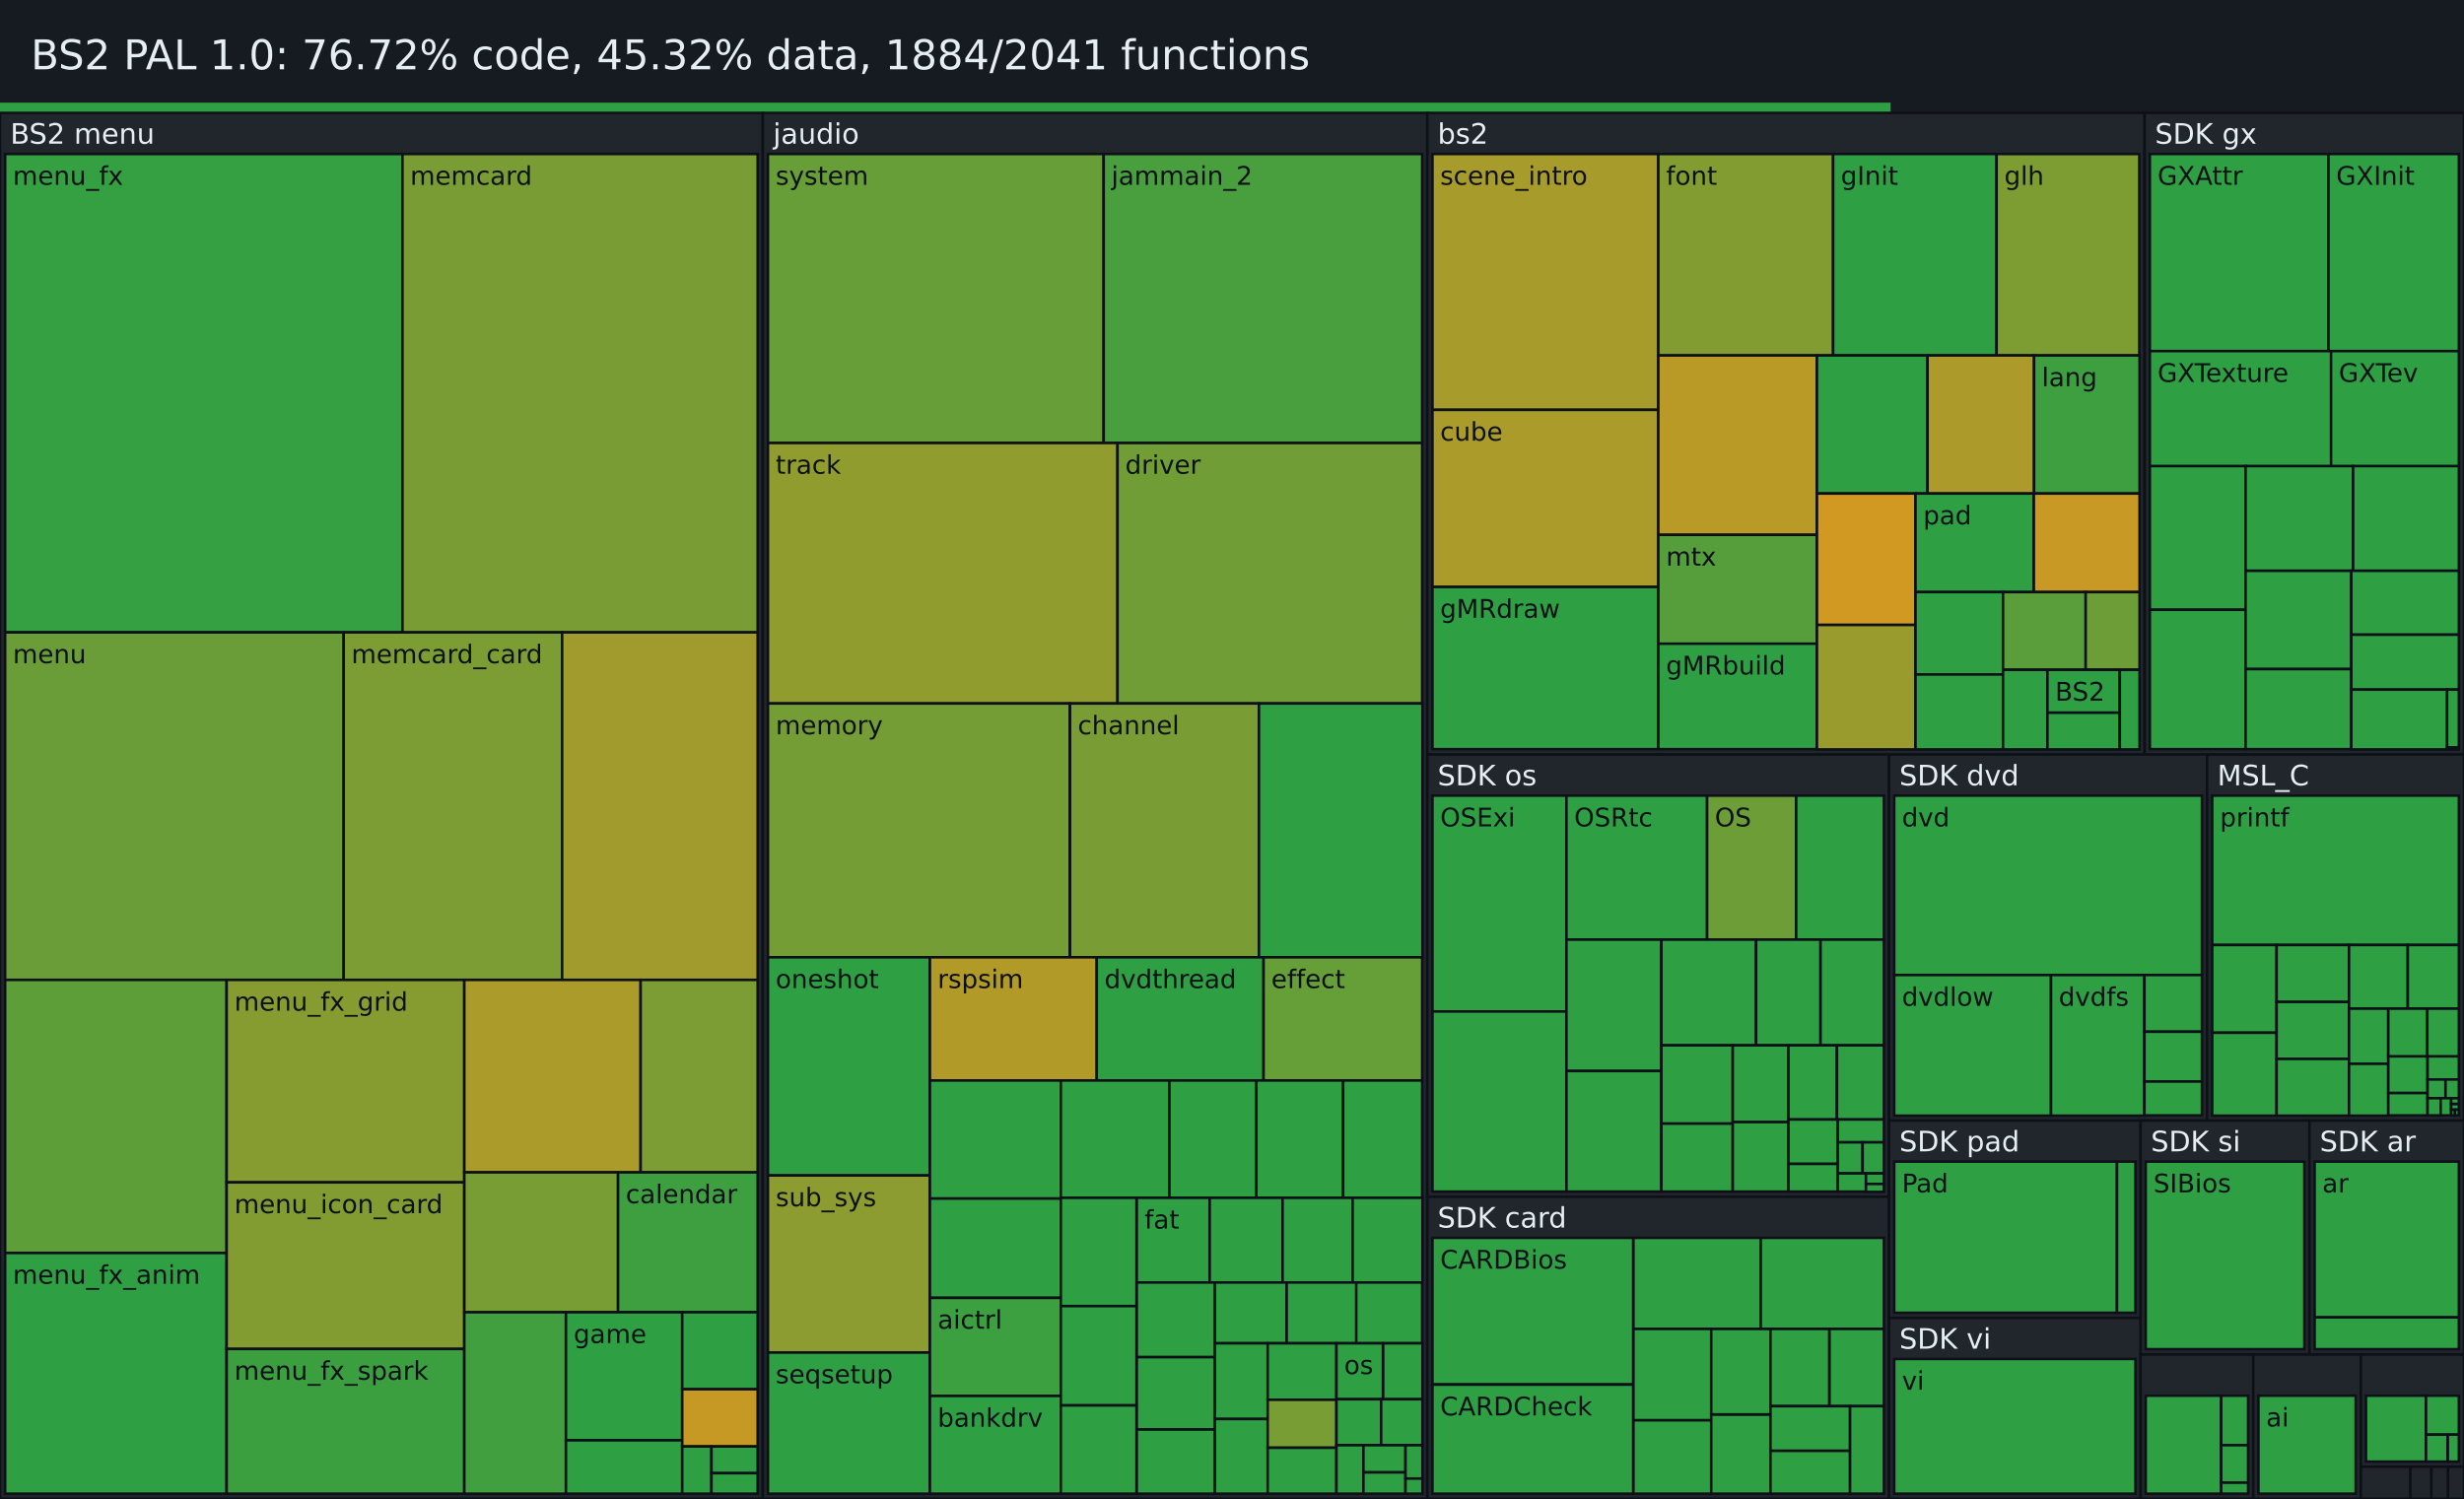
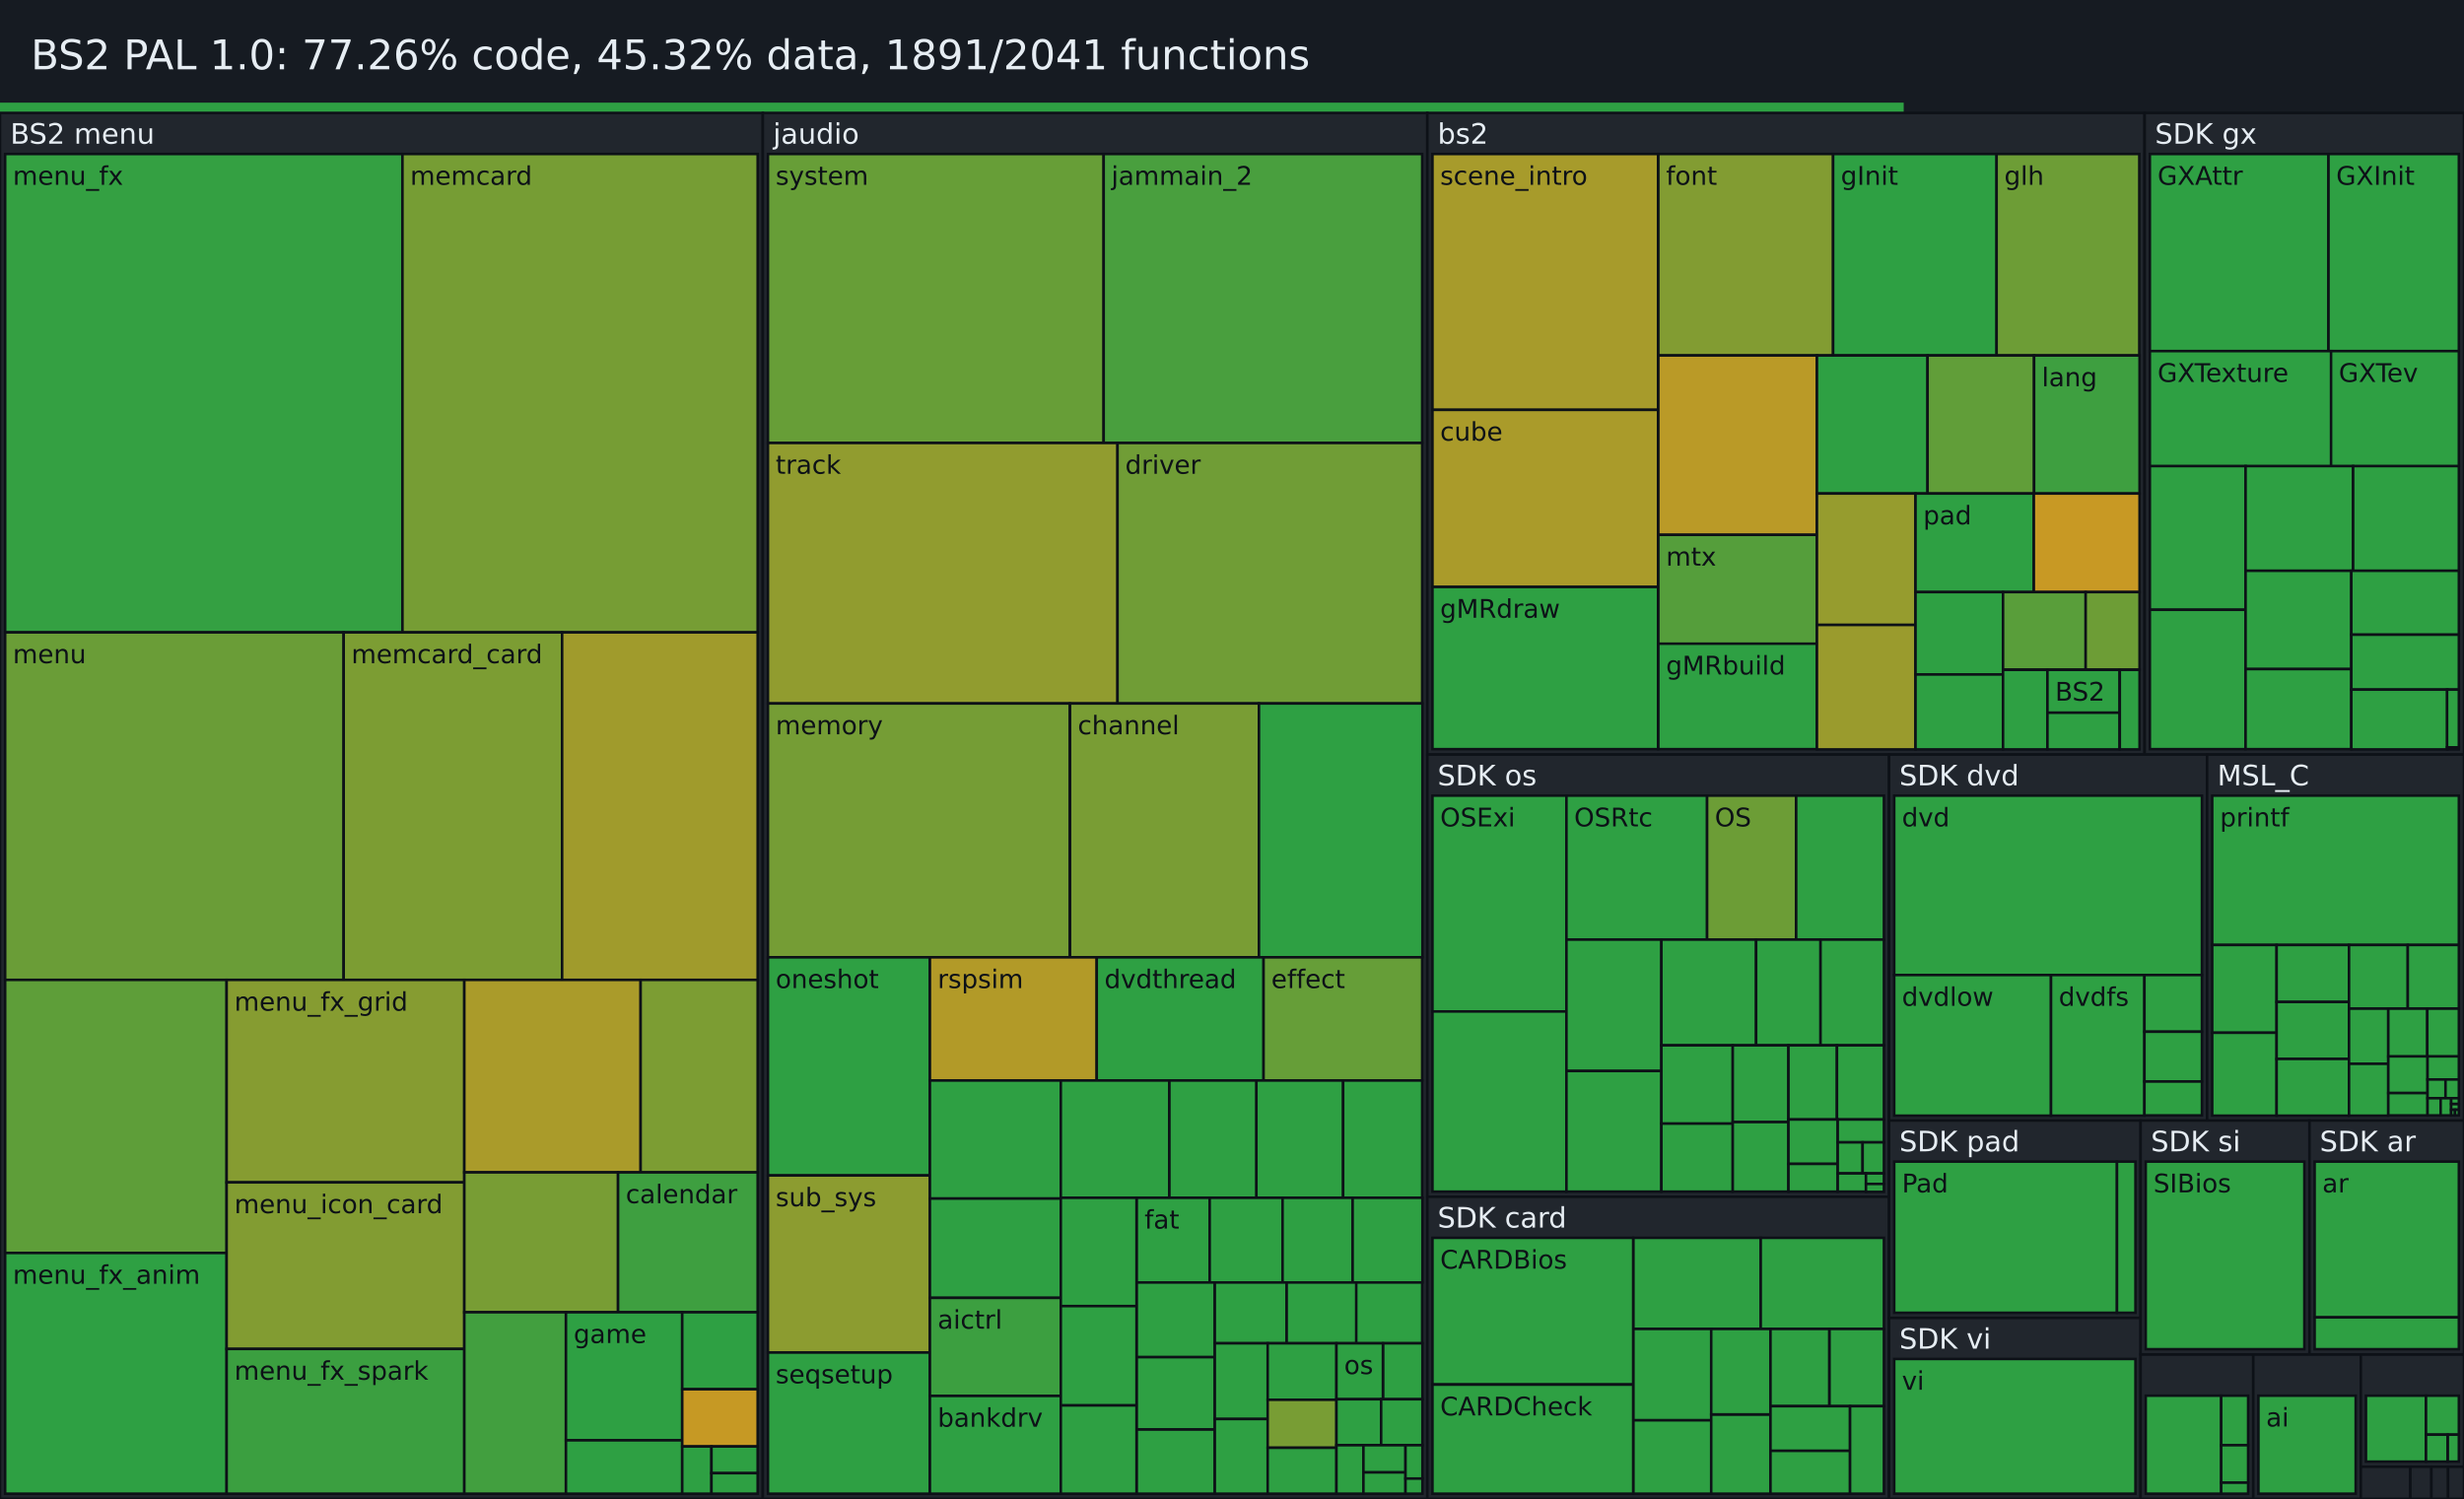
<svg xmlns="http://www.w3.org/2000/svg" width="960" height="584" font-family="Verdana,DejaVu Sans,sans-serif">
  <rect width="100%" height="100%" fill="#0d1117" />
  <rect x="0" y="0" width="960" height="44" fill="#161b22" />
-   <rect x="0" y="40" width="736.6" height="4" fill="#2ea043" />
-   <text x="12" y="27" font-size="16" fill="#e6edf3">BS2 PAL 1.0: 76.72% code, 45.32% data, 1884/2041 functions</text>
+   <rect x="0" y="40" width="741.7" height="4" fill="#2ea043" />
+   <text x="12" y="27" font-size="16" fill="#e6edf3">BS2 PAL 1.0: 77.26% code, 45.32% data, 1891/2041 functions</text>
  <g>
    <rect x="0.0" y="44.0" width="297.2" height="540.0" fill="#21262d" stroke="#0d1117" />
    <text x="4.0" y="56.0" font-size="11" fill="#e6edf3">BS2 menu</text>
  </g>
  <g>
    <rect x="2.0" y="60.0" width="154.8" height="186.4" fill="#34a042" stroke="#0d1117" stroke-width="1" />
    <text x="5.0" y="72.0" font-size="10" fill="#0d1117">menu_fx</text>
  </g>
  <g>
-     <rect x="156.8" y="60.0" width="138.4" height="186.4" fill="#799d34" stroke="#0d1117" stroke-width="1" />
+     <rect x="156.8" y="60.0" width="138.4" height="186.4" fill="#769d34" stroke="#0d1117" stroke-width="1" />
    <text x="159.8" y="72.0" font-size="10" fill="#0d1117">memcard</text>
  </g>
  <g>
    <rect x="2.0" y="246.4" width="131.9" height="135.4" fill="#6a9d37" stroke="#0d1117" stroke-width="1" />
    <text x="5.0" y="258.4" font-size="10" fill="#0d1117">menu</text>
  </g>
  <g>
    <rect x="133.9" y="246.4" width="85.1" height="135.4" fill="#7c9d33" stroke="#0d1117" stroke-width="1" />
    <text x="136.9" y="258.4" font-size="10" fill="#0d1117">memcard_card</text>
  </g>
  <g>
    <rect x="219.0" y="246.4" width="76.2" height="135.4" fill="#a09b2c" stroke="#0d1117" stroke-width="1" />
  </g>
  <g>
    <rect x="2.0" y="381.8" width="86.3" height="106.4" fill="#5e9e39" stroke="#0d1117" stroke-width="1" />
  </g>
  <g>
    <rect x="2.0" y="488.2" width="86.3" height="93.8" fill="#2ea043" stroke="#0d1117" stroke-width="1" />
    <text x="5.0" y="500.2" font-size="10" fill="#0d1117">menu_fx_anim</text>
  </g>
  <g>
    <rect x="88.3" y="381.8" width="92.6" height="78.9" fill="#869c31" stroke="#0d1117" stroke-width="1" />
    <text x="91.3" y="393.8" font-size="10" fill="#0d1117">menu_fx_grid</text>
  </g>
  <g>
    <rect x="88.3" y="460.7" width="92.6" height="64.9" fill="#829c32" stroke="#0d1117" stroke-width="1" />
    <text x="91.3" y="472.7" font-size="10" fill="#0d1117">menu_icon_card</text>
  </g>
  <g>
    <rect x="88.3" y="525.6" width="92.6" height="56.4" fill="#3b9f40" stroke="#0d1117" stroke-width="1" />
    <text x="91.3" y="537.6" font-size="10" fill="#0d1117">menu_fx_spark</text>
  </g>
  <g>
    <rect x="180.9" y="381.8" width="68.7" height="75.0" fill="#aa9b2a" stroke="#0d1117" stroke-width="1" />
  </g>
  <g>
    <rect x="249.6" y="381.8" width="45.6" height="75.0" fill="#7c9d33" stroke="#0d1117" stroke-width="1" />
  </g>
  <g>
    <rect x="180.9" y="456.8" width="59.9" height="54.5" fill="#789d34" stroke="#0d1117" stroke-width="1" />
  </g>
  <g>
    <rect x="240.8" y="456.8" width="54.4" height="54.5" fill="#3e9f40" stroke="#0d1117" stroke-width="1" />
    <text x="243.8" y="468.8" font-size="10" fill="#0d1117">calendar</text>
  </g>
  <g>
    <rect x="180.9" y="511.3" width="39.6" height="70.7" fill="#429f3f" stroke="#0d1117" stroke-width="1" />
  </g>
  <g>
    <rect x="220.5" y="511.3" width="45.3" height="49.9" fill="#2ea043" stroke="#0d1117" stroke-width="1" />
    <text x="223.5" y="523.3" font-size="10" fill="#0d1117">game</text>
  </g>
  <g>
    <rect x="220.5" y="561.2" width="45.3" height="20.8" fill="#2ea043" stroke="#0d1117" stroke-width="1" />
  </g>
  <g>
    <rect x="265.8" y="511.3" width="29.4" height="30.0" fill="#2ea043" stroke="#0d1117" stroke-width="1" />
  </g>
  <g>
    <rect x="265.8" y="541.3" width="29.4" height="22.3" fill="#c69924" stroke="#0d1117" stroke-width="1" />
  </g>
  <g>
    <rect x="265.8" y="563.6" width="11.4" height="18.4" fill="#2ea043" stroke="#0d1117" stroke-width="1" />
  </g>
  <g>
    <rect x="277.2" y="563.6" width="18.0" height="10.4" fill="#2ea043" stroke="#0d1117" stroke-width="1" />
  </g>
  <g>
    <rect x="277.2" y="574.0" width="18.0" height="8.0" fill="#2ea043" stroke="#0d1117" stroke-width="1" />
  </g>
  <g>
    <rect x="297.2" y="44.0" width="258.9" height="540.0" fill="#21262d" stroke="#0d1117" />
    <text x="301.2" y="56.0" font-size="11" fill="#e6edf3">jaudio</text>
  </g>
  <g>
    <rect x="299.2" y="60.0" width="130.8" height="112.6" fill="#679e37" stroke="#0d1117" stroke-width="1" />
    <text x="302.2" y="72.0" font-size="10" fill="#0d1117">system</text>
  </g>
  <g>
    <rect x="430.0" y="60.0" width="124.1" height="112.6" fill="#499f3e" stroke="#0d1117" stroke-width="1" />
    <text x="433.0" y="72.0" font-size="10" fill="#0d1117">jammain_2</text>
  </g>
  <g>
    <rect x="299.2" y="172.6" width="136.2" height="101.5" fill="#919c2f" stroke="#0d1117" stroke-width="1" />
    <text x="302.2" y="184.6" font-size="10" fill="#0d1117">track</text>
  </g>
  <g>
    <rect x="435.4" y="172.6" width="118.7" height="101.5" fill="#709d36" stroke="#0d1117" stroke-width="1" />
    <text x="438.4" y="184.6" font-size="10" fill="#0d1117">driver</text>
  </g>
  <g>
    <rect x="299.2" y="274.1" width="117.6" height="98.9" fill="#759d35" stroke="#0d1117" stroke-width="1" />
    <text x="302.2" y="286.1" font-size="10" fill="#0d1117">memory</text>
  </g>
  <g>
    <rect x="416.9" y="274.1" width="73.6" height="98.9" fill="#799d34" stroke="#0d1117" stroke-width="1" />
    <text x="419.9" y="286.1" font-size="10" fill="#0d1117">channel</text>
  </g>
  <g>
    <rect x="490.5" y="274.1" width="63.7" height="98.9" fill="#2ea043" stroke="#0d1117" stroke-width="1" />
  </g>
  <g>
    <rect x="299.2" y="373.0" width="63.1" height="85.0" fill="#2ea043" stroke="#0d1117" stroke-width="1" />
    <text x="302.2" y="385.0" font-size="10" fill="#0d1117">oneshot</text>
  </g>
  <g>
    <rect x="299.2" y="458.0" width="63.1" height="69.0" fill="#8c9c30" stroke="#0d1117" stroke-width="1" />
    <text x="302.2" y="470.0" font-size="10" fill="#0d1117">sub_sys</text>
  </g>
  <g>
    <rect x="299.2" y="527.0" width="63.1" height="55.0" fill="#2ea043" stroke="#0d1117" stroke-width="1" />
    <text x="302.2" y="539.0" font-size="10" fill="#0d1117">seqsetup</text>
  </g>
  <g>
    <rect x="362.3" y="373.0" width="65.0" height="48.0" fill="#b29a28" stroke="#0d1117" stroke-width="1" />
    <text x="365.3" y="385.0" font-size="10" fill="#0d1117">rspsim</text>
  </g>
  <g>
    <rect x="427.3" y="373.0" width="65.0" height="48.0" fill="#2ea043" stroke="#0d1117" stroke-width="1" />
    <text x="430.3" y="385.0" font-size="10" fill="#0d1117">dvdthread</text>
  </g>
  <g>
    <rect x="492.3" y="373.0" width="61.8" height="48.0" fill="#669e38" stroke="#0d1117" stroke-width="1" />
    <text x="495.3" y="385.0" font-size="10" fill="#0d1117">effect</text>
  </g>
  <g>
    <rect x="362.3" y="421.0" width="51.0" height="46.0" fill="#2ea043" stroke="#0d1117" stroke-width="1" />
  </g>
  <g>
    <rect x="362.3" y="467.0" width="51.0" height="38.7" fill="#2ea043" stroke="#0d1117" stroke-width="1" />
  </g>
  <g>
    <rect x="362.3" y="505.7" width="51.0" height="38.2" fill="#3c9f40" stroke="#0d1117" stroke-width="1" />
    <text x="365.3" y="517.7" font-size="10" fill="#0d1117">aictrl</text>
  </g>
  <g>
    <rect x="362.3" y="543.9" width="51.0" height="38.1" fill="#2ea043" stroke="#0d1117" stroke-width="1" />
    <text x="365.3" y="555.9" font-size="10" fill="#0d1117">bankdrv</text>
  </g>
  <g>
    <rect x="413.3" y="421.0" width="42.3" height="45.7" fill="#2ea043" stroke="#0d1117" stroke-width="1" />
  </g>
  <g>
    <rect x="455.6" y="421.0" width="34.0" height="45.7" fill="#2ea043" stroke="#0d1117" stroke-width="1" />
  </g>
  <g>
    <rect x="489.5" y="421.0" width="33.8" height="45.7" fill="#2ea043" stroke="#0d1117" stroke-width="1" />
  </g>
  <g>
    <rect x="523.3" y="421.0" width="30.8" height="45.7" fill="#2ea043" stroke="#0d1117" stroke-width="1" />
  </g>
  <g>
    <rect x="413.3" y="466.7" width="29.5" height="42.2" fill="#2ea043" stroke="#0d1117" stroke-width="1" />
  </g>
  <g>
    <rect x="413.3" y="508.9" width="29.5" height="38.7" fill="#2ea043" stroke="#0d1117" stroke-width="1" />
  </g>
  <g>
    <rect x="413.3" y="547.6" width="29.5" height="34.4" fill="#2ea043" stroke="#0d1117" stroke-width="1" />
  </g>
  <g>
    <rect x="442.9" y="466.7" width="28.5" height="33.0" fill="#2ea043" stroke="#0d1117" stroke-width="1" />
    <text x="445.9" y="478.7" font-size="10" fill="#0d1117">fat</text>
  </g>
  <g>
    <rect x="471.3" y="466.7" width="28.4" height="33.0" fill="#2ea043" stroke="#0d1117" stroke-width="1" />
  </g>
  <g>
    <rect x="499.7" y="466.7" width="27.3" height="33.0" fill="#2ea043" stroke="#0d1117" stroke-width="1" />
  </g>
  <g>
    <rect x="527.0" y="466.7" width="27.2" height="33.0" fill="#2ea043" stroke="#0d1117" stroke-width="1" />
  </g>
  <g>
    <rect x="442.9" y="499.7" width="30.4" height="29.1" fill="#2ea043" stroke="#0d1117" stroke-width="1" />
  </g>
  <g>
    <rect x="442.9" y="528.8" width="30.4" height="28.2" fill="#2ea043" stroke="#0d1117" stroke-width="1" />
  </g>
  <g>
    <rect x="442.9" y="557.0" width="30.4" height="25.0" fill="#2ea043" stroke="#0d1117" stroke-width="1" />
  </g>
  <g>
    <rect x="473.3" y="499.7" width="28.0" height="23.7" fill="#2ea043" stroke="#0d1117" stroke-width="1" />
  </g>
  <g>
    <rect x="501.3" y="499.7" width="27.2" height="23.7" fill="#2ea043" stroke="#0d1117" stroke-width="1" />
  </g>
  <g>
    <rect x="528.4" y="499.7" width="25.7" height="23.7" fill="#2ea043" stroke="#0d1117" stroke-width="1" />
  </g>
  <g>
    <rect x="473.3" y="523.4" width="20.7" height="29.5" fill="#2ea043" stroke="#0d1117" stroke-width="1" />
  </g>
  <g>
    <rect x="473.3" y="552.9" width="20.7" height="29.1" fill="#2ea043" stroke="#0d1117" stroke-width="1" />
  </g>
  <g>
    <rect x="493.9" y="523.4" width="26.8" height="22.0" fill="#2ea043" stroke="#0d1117" stroke-width="1" />
  </g>
  <g>
    <rect x="493.9" y="545.4" width="26.8" height="18.7" fill="#789d34" stroke="#0d1117" stroke-width="1" />
  </g>
  <g>
    <rect x="493.9" y="564.1" width="26.8" height="17.9" fill="#2ea043" stroke="#0d1117" stroke-width="1" />
  </g>
  <g>
    <rect x="520.7" y="523.4" width="18.1" height="21.8" fill="#2ea043" stroke="#0d1117" stroke-width="1" />
    <text x="523.7" y="535.4" font-size="10" fill="#0d1117">os</text>
  </g>
  <g>
    <rect x="538.9" y="523.4" width="15.3" height="21.8" fill="#2ea043" stroke="#0d1117" stroke-width="1" />
  </g>
  <g>
    <rect x="520.7" y="545.2" width="17.4" height="17.9" fill="#2ea043" stroke="#0d1117" stroke-width="1" />
  </g>
  <g>
    <rect x="538.1" y="545.2" width="16.1" height="17.9" fill="#2ea043" stroke="#0d1117" stroke-width="1" />
  </g>
  <g>
    <rect x="520.7" y="563.1" width="10.5" height="18.9" fill="#2ea043" stroke="#0d1117" stroke-width="1" />
  </g>
  <g>
    <rect x="531.2" y="563.1" width="16.4" height="10.6" fill="#2ea043" stroke="#0d1117" stroke-width="1" />
  </g>
  <g>
    <rect x="531.2" y="573.7" width="16.4" height="8.3" fill="#2ea043" stroke="#0d1117" stroke-width="1" />
  </g>
  <g>
    <rect x="547.6" y="563.1" width="6.6" height="13.0" fill="#2ea043" stroke="#0d1117" stroke-width="1" />
  </g>
  <g>
    <rect x="547.6" y="576.1" width="6.6" height="5.9" fill="#2ea043" stroke="#0d1117" stroke-width="1" />
  </g>
  <g>
    <rect x="556.1" y="44.0" width="279.4" height="250.0" fill="#21262d" stroke="#0d1117" />
    <text x="560.1" y="56.0" font-size="11" fill="#e6edf3">bs2</text>
  </g>
  <g>
    <rect x="558.1" y="60.0" width="87.9" height="99.7" fill="#a79b2b" stroke="#0d1117" stroke-width="1" />
    <text x="561.1" y="72.0" font-size="10" fill="#0d1117">scene_intro</text>
  </g>
  <g>
    <rect x="558.1" y="159.7" width="87.9" height="69.0" fill="#aa9b2a" stroke="#0d1117" stroke-width="1" />
    <text x="561.1" y="171.7" font-size="10" fill="#0d1117">cube</text>
  </g>
  <g>
    <rect x="558.1" y="228.7" width="87.9" height="63.2" fill="#2ea043" stroke="#0d1117" stroke-width="1" />
    <text x="561.1" y="240.7" font-size="10" fill="#0d1117">gMRdraw</text>
  </g>
  <g>
    <rect x="646.1" y="60.0" width="68.1" height="78.5" fill="#829c32" stroke="#0d1117" stroke-width="1" />
    <text x="649.1" y="72.0" font-size="10" fill="#0d1117">font</text>
  </g>
  <g>
    <rect x="714.2" y="60.0" width="63.7" height="78.5" fill="#2ea043" stroke="#0d1117" stroke-width="1" />
    <text x="717.2" y="72.0" font-size="10" fill="#0d1117">gInit</text>
  </g>
  <g>
-     <rect x="777.9" y="60.0" width="55.6" height="78.5" fill="#7d9d33" stroke="#0d1117" stroke-width="1" />
+     <rect x="777.9" y="60.0" width="55.6" height="78.5" fill="#6d9d36" stroke="#0d1117" stroke-width="1" />
    <text x="780.9" y="72.0" font-size="10" fill="#0d1117">glh</text>
  </g>
  <g>
    <rect x="646.1" y="138.5" width="61.8" height="69.9" fill="#ba9a27" stroke="#0d1117" stroke-width="1" />
  </g>
  <g>
    <rect x="646.1" y="208.4" width="61.8" height="42.5" fill="#559e3b" stroke="#0d1117" stroke-width="1" />
    <text x="649.1" y="220.4" font-size="10" fill="#0d1117">mtx</text>
  </g>
  <g>
    <rect x="646.1" y="250.8" width="61.8" height="41.1" fill="#2ea043" stroke="#0d1117" stroke-width="1" />
    <text x="649.1" y="262.8" font-size="10" fill="#0d1117">gMRbuild</text>
  </g>
  <g>
    <rect x="707.9" y="138.5" width="43.1" height="53.8" fill="#2ea043" stroke="#0d1117" stroke-width="1" />
  </g>
  <g>
-     <rect x="751.0" y="138.5" width="41.5" height="53.8" fill="#ac9b2a" stroke="#0d1117" stroke-width="1" />
+     <rect x="751.0" y="138.5" width="41.5" height="53.8" fill="#619e39" stroke="#0d1117" stroke-width="1" />
  </g>
  <g>
    <rect x="792.5" y="138.5" width="41.1" height="53.8" fill="#3e9f40" stroke="#0d1117" stroke-width="1" />
    <text x="795.5" y="150.5" font-size="10" fill="#0d1117">lang</text>
  </g>
  <g>
-     <rect x="707.9" y="192.3" width="38.4" height="51.2" fill="#d19922" stroke="#0d1117" stroke-width="1" />
+     <rect x="707.9" y="192.3" width="38.4" height="51.2" fill="#969c2e" stroke="#0d1117" stroke-width="1" />
  </g>
  <g>
    <rect x="707.9" y="243.5" width="38.4" height="48.5" fill="#9a9b2d" stroke="#0d1117" stroke-width="1" />
  </g>
  <g>
    <rect x="746.3" y="192.3" width="46.1" height="38.4" fill="#2ea043" stroke="#0d1117" stroke-width="1" />
    <text x="749.3" y="204.3" font-size="10" fill="#0d1117">pad</text>
  </g>
  <g>
    <rect x="792.4" y="192.3" width="41.2" height="38.4" fill="#c89924" stroke="#0d1117" stroke-width="1" />
  </g>
  <g>
    <rect x="746.3" y="230.7" width="34.1" height="32.1" fill="#2ea043" stroke="#0d1117" stroke-width="1" />
  </g>
  <g>
    <rect x="746.3" y="262.8" width="34.1" height="29.2" fill="#2ea043" stroke="#0d1117" stroke-width="1" />
  </g>
  <g>
    <rect x="780.4" y="230.7" width="32.2" height="30.2" fill="#599e3a" stroke="#0d1117" stroke-width="1" />
  </g>
  <g>
    <rect x="812.6" y="230.7" width="21.0" height="30.2" fill="#6d9d36" stroke="#0d1117" stroke-width="1" />
  </g>
  <g>
    <rect x="780.4" y="261.0" width="17.3" height="31.0" fill="#2ea043" stroke="#0d1117" stroke-width="1" />
  </g>
  <g>
    <rect x="797.7" y="261.0" width="28.1" height="16.7" fill="#2ea043" stroke="#0d1117" stroke-width="1" />
    <text x="800.7" y="273.0" font-size="10" fill="#0d1117">BS2</text>
  </g>
  <g>
    <rect x="797.7" y="277.7" width="28.1" height="14.3" fill="#2ea043" stroke="#0d1117" stroke-width="1" />
  </g>
  <g>
    <rect x="825.9" y="261.0" width="7.7" height="31.0" fill="#2ea043" stroke="#0d1117" stroke-width="1" />
  </g>
  <g>
    <rect x="835.6" y="44.0" width="124.4" height="250.0" fill="#21262d" stroke="#0d1117" />
    <text x="839.6" y="56.0" font-size="11" fill="#e6edf3">SDK gx</text>
  </g>
  <g>
    <rect x="837.6" y="60.0" width="69.6" height="76.8" fill="#2ea043" stroke="#0d1117" stroke-width="1" />
    <text x="840.6" y="72.0" font-size="10" fill="#0d1117">GXAttr</text>
  </g>
  <g>
    <rect x="907.2" y="60.0" width="50.8" height="76.8" fill="#2ea043" stroke="#0d1117" stroke-width="1" />
    <text x="910.2" y="72.0" font-size="10" fill="#0d1117">GXInit</text>
  </g>
  <g>
    <rect x="837.6" y="136.8" width="70.7" height="44.9" fill="#2ea043" stroke="#0d1117" stroke-width="1" />
    <text x="840.6" y="148.8" font-size="10" fill="#0d1117">GXTexture</text>
  </g>
  <g>
    <rect x="908.2" y="136.8" width="49.8" height="44.9" fill="#2ea043" stroke="#0d1117" stroke-width="1" />
    <text x="911.2" y="148.8" font-size="10" fill="#0d1117">GXTev</text>
  </g>
  <g>
    <rect x="837.6" y="181.6" width="37.3" height="56.0" fill="#2ea043" stroke="#0d1117" stroke-width="1" />
  </g>
  <g>
    <rect x="837.6" y="237.6" width="37.3" height="54.3" fill="#2ea043" stroke="#0d1117" stroke-width="1" />
  </g>
  <g>
    <rect x="874.9" y="181.6" width="41.9" height="40.8" fill="#2ea043" stroke="#0d1117" stroke-width="1" />
  </g>
  <g>
    <rect x="916.8" y="181.6" width="41.2" height="40.8" fill="#2ea043" stroke="#0d1117" stroke-width="1" />
  </g>
  <g>
    <rect x="874.9" y="222.4" width="41.2" height="38.3" fill="#2ea043" stroke="#0d1117" stroke-width="1" />
  </g>
  <g>
    <rect x="874.9" y="260.7" width="41.2" height="31.2" fill="#2ea043" stroke="#0d1117" stroke-width="1" />
  </g>
  <g>
    <rect x="916.1" y="222.4" width="41.9" height="24.9" fill="#2ea043" stroke="#0d1117" stroke-width="1" />
  </g>
  <g>
    <rect x="916.1" y="247.3" width="41.9" height="21.4" fill="#2ea043" stroke="#0d1117" stroke-width="1" />
  </g>
  <g>
    <rect x="916.1" y="268.7" width="37.4" height="23.3" fill="#2ea043" stroke="#0d1117" stroke-width="1" />
  </g>
  <g>
    <rect x="953.4" y="268.7" width="4.6" height="22.5" fill="#2ea043" stroke="#0d1117" stroke-width="1" />
  </g>
  <g>
    <rect x="953.4" y="291.2" width="4.6" height="0.8" fill="#2ea043" stroke="#0d1117" stroke-width="1" />
  </g>
  <g>
    <rect x="556.1" y="294.0" width="179.9" height="172.4" fill="#21262d" stroke="#0d1117" />
    <text x="560.1" y="306.0" font-size="11" fill="#e6edf3">SDK os</text>
  </g>
  <g>
    <rect x="558.1" y="310.0" width="52.2" height="84.1" fill="#2ea043" stroke="#0d1117" stroke-width="1" />
    <text x="561.1" y="322.0" font-size="10" fill="#0d1117">OSExi</text>
  </g>
  <g>
    <rect x="558.1" y="394.1" width="52.2" height="70.2" fill="#2ea043" stroke="#0d1117" stroke-width="1" />
  </g>
  <g>
    <rect x="610.3" y="310.0" width="54.8" height="56.2" fill="#2ea043" stroke="#0d1117" stroke-width="1" />
    <text x="613.3" y="322.0" font-size="10" fill="#0d1117">OSRtc</text>
  </g>
  <g>
    <rect x="665.1" y="310.0" width="34.7" height="56.2" fill="#6c9d36" stroke="#0d1117" stroke-width="1" />
    <text x="668.1" y="322.0" font-size="10" fill="#0d1117">OS</text>
  </g>
  <g>
    <rect x="699.8" y="310.0" width="34.2" height="56.2" fill="#2ea043" stroke="#0d1117" stroke-width="1" />
  </g>
  <g>
    <rect x="610.3" y="366.1" width="37.0" height="51.2" fill="#2ea043" stroke="#0d1117" stroke-width="1" />
  </g>
  <g>
    <rect x="610.3" y="417.3" width="37.0" height="47.0" fill="#2ea043" stroke="#0d1117" stroke-width="1" />
  </g>
  <g>
    <rect x="647.3" y="366.1" width="36.9" height="41.2" fill="#2ea043" stroke="#0d1117" stroke-width="1" />
  </g>
  <g>
    <rect x="684.2" y="366.1" width="25.1" height="41.2" fill="#2ea043" stroke="#0d1117" stroke-width="1" />
  </g>
  <g>
    <rect x="709.3" y="366.1" width="24.7" height="41.2" fill="#2ea043" stroke="#0d1117" stroke-width="1" />
  </g>
  <g>
    <rect x="647.3" y="407.3" width="27.8" height="30.5" fill="#2ea043" stroke="#0d1117" stroke-width="1" />
  </g>
  <g>
    <rect x="647.3" y="437.8" width="27.8" height="26.5" fill="#2ea043" stroke="#0d1117" stroke-width="1" />
  </g>
  <g>
    <rect x="675.1" y="407.3" width="21.7" height="29.9" fill="#2ea043" stroke="#0d1117" stroke-width="1" />
  </g>
  <g>
    <rect x="675.1" y="437.2" width="21.7" height="27.1" fill="#2ea043" stroke="#0d1117" stroke-width="1" />
  </g>
  <g>
    <rect x="696.8" y="407.3" width="18.9" height="28.9" fill="#2ea043" stroke="#0d1117" stroke-width="1" />
  </g>
  <g>
    <rect x="715.7" y="407.3" width="18.3" height="28.9" fill="#2ea043" stroke="#0d1117" stroke-width="1" />
  </g>
  <g>
    <rect x="696.8" y="436.2" width="19.2" height="17.3" fill="#2ea043" stroke="#0d1117" stroke-width="1" />
  </g>
  <g>
    <rect x="696.8" y="453.5" width="19.2" height="10.8" fill="#2ea043" stroke="#0d1117" stroke-width="1" />
  </g>
  <g>
    <rect x="716.0" y="436.2" width="18.0" height="8.9" fill="#2ea043" stroke="#0d1117" stroke-width="1" />
  </g>
  <g>
    <rect x="716.0" y="445.1" width="9.7" height="12.1" fill="#2ea043" stroke="#0d1117" stroke-width="1" />
  </g>
  <g>
    <rect x="725.7" y="445.1" width="8.3" height="12.1" fill="#2ea043" stroke="#0d1117" stroke-width="1" />
  </g>
  <g>
    <rect x="716.0" y="457.2" width="11.0" height="7.1" fill="#2ea043" stroke="#0d1117" stroke-width="1" />
  </g>
  <g>
    <rect x="727.0" y="457.2" width="7.0" height="4.1" fill="#2ea043" stroke="#0d1117" stroke-width="1" />
  </g>
  <g>
    <rect x="727.0" y="461.3" width="7.0" height="3.1" fill="#2ea043" stroke="#0d1117" stroke-width="1" />
  </g>
  <g>
    <rect x="556.1" y="466.3" width="179.9" height="117.7" fill="#21262d" stroke="#0d1117" />
    <text x="560.1" y="478.3" font-size="11" fill="#e6edf3">SDK card</text>
  </g>
  <g>
    <rect x="558.1" y="482.3" width="78.2" height="57.1" fill="#2ea043" stroke="#0d1117" stroke-width="1" />
    <text x="561.1" y="494.3" font-size="10" fill="#0d1117">CARDBios</text>
  </g>
  <g>
    <rect x="558.1" y="539.5" width="78.2" height="42.5" fill="#2ea043" stroke="#0d1117" stroke-width="1" />
    <text x="561.1" y="551.5" font-size="10" fill="#0d1117">CARDCheck</text>
  </g>
  <g>
    <rect x="636.4" y="482.3" width="49.6" height="35.5" fill="#2ea043" stroke="#0d1117" stroke-width="1" />
  </g>
  <g>
    <rect x="686.0" y="482.3" width="48.0" height="35.5" fill="#2ea043" stroke="#0d1117" stroke-width="1" />
  </g>
  <g>
    <rect x="636.4" y="517.8" width="30.4" height="35.6" fill="#2ea043" stroke="#0d1117" stroke-width="1" />
  </g>
  <g>
    <rect x="636.4" y="553.4" width="30.4" height="28.6" fill="#2ea043" stroke="#0d1117" stroke-width="1" />
  </g>
  <g>
    <rect x="666.7" y="517.8" width="23.1" height="33.3" fill="#2ea043" stroke="#0d1117" stroke-width="1" />
  </g>
  <g>
    <rect x="666.7" y="551.2" width="23.1" height="30.8" fill="#2ea043" stroke="#0d1117" stroke-width="1" />
  </g>
  <g>
    <rect x="689.8" y="517.8" width="22.9" height="30.1" fill="#2ea043" stroke="#0d1117" stroke-width="1" />
  </g>
  <g>
    <rect x="712.8" y="517.8" width="21.2" height="30.1" fill="#2ea043" stroke="#0d1117" stroke-width="1" />
  </g>
  <g>
    <rect x="689.8" y="547.9" width="31.0" height="17.4" fill="#2ea043" stroke="#0d1117" stroke-width="1" />
  </g>
  <g>
    <rect x="689.8" y="565.3" width="31.0" height="16.7" fill="#2ea043" stroke="#0d1117" stroke-width="1" />
  </g>
  <g>
    <rect x="720.8" y="547.9" width="13.2" height="34.1" fill="#2ea043" stroke="#0d1117" stroke-width="1" />
  </g>
  <g>
    <rect x="736.0" y="294.0" width="123.9" height="142.7" fill="#21262d" stroke="#0d1117" />
    <text x="740.0" y="306.0" font-size="11" fill="#e6edf3">SDK dvd</text>
  </g>
  <g>
    <rect x="738.0" y="310.0" width="119.9" height="69.9" fill="#2ea043" stroke="#0d1117" stroke-width="1" />
    <text x="741.0" y="322.0" font-size="10" fill="#0d1117">dvd</text>
  </g>
  <g>
    <rect x="738.0" y="379.9" width="61.1" height="54.8" fill="#2ea043" stroke="#0d1117" stroke-width="1" />
    <text x="741.0" y="391.9" font-size="10" fill="#0d1117">dvdlow</text>
  </g>
  <g>
    <rect x="799.1" y="379.9" width="36.4" height="54.8" fill="#2ea043" stroke="#0d1117" stroke-width="1" />
    <text x="802.1" y="391.9" font-size="10" fill="#0d1117">dvdfs</text>
  </g>
  <g>
    <rect x="835.5" y="379.9" width="22.4" height="22.1" fill="#2ea043" stroke="#0d1117" stroke-width="1" />
  </g>
  <g>
    <rect x="835.5" y="402.0" width="22.4" height="19.4" fill="#2ea043" stroke="#0d1117" stroke-width="1" />
  </g>
  <g>
    <rect x="835.5" y="421.4" width="22.4" height="13.2" fill="#2ea043" stroke="#0d1117" stroke-width="1" />
  </g>
  <g>
    <rect x="859.9" y="294.0" width="100.1" height="142.7" fill="#21262d" stroke="#0d1117" />
    <text x="863.9" y="306.0" font-size="11" fill="#e6edf3">MSL_C</text>
  </g>
  <g>
    <rect x="861.9" y="310.0" width="96.1" height="58.2" fill="#2ea043" stroke="#0d1117" stroke-width="1" />
    <text x="864.9" y="322.0" font-size="10" fill="#0d1117">printf</text>
  </g>
  <g>
    <rect x="861.9" y="368.2" width="25.1" height="34.2" fill="#2ea043" stroke="#0d1117" stroke-width="1" />
  </g>
  <g>
    <rect x="861.9" y="402.4" width="25.1" height="32.3" fill="#2ea043" stroke="#0d1117" stroke-width="1" />
  </g>
  <g>
    <rect x="887.0" y="368.2" width="28.2" height="22.2" fill="#2ea043" stroke="#0d1117" stroke-width="1" />
  </g>
  <g>
    <rect x="887.0" y="390.4" width="28.2" height="22.2" fill="#2ea043" stroke="#0d1117" stroke-width="1" />
  </g>
  <g>
    <rect x="887.0" y="412.6" width="28.2" height="22.1" fill="#2ea043" stroke="#0d1117" stroke-width="1" />
  </g>
  <g>
    <rect x="915.2" y="368.2" width="22.9" height="24.8" fill="#2ea043" stroke="#0d1117" stroke-width="1" />
  </g>
  <g>
    <rect x="938.1" y="368.2" width="19.9" height="24.8" fill="#2ea043" stroke="#0d1117" stroke-width="1" />
  </g>
  <g>
    <rect x="915.2" y="393.0" width="15.3" height="21.5" fill="#2ea043" stroke="#0d1117" stroke-width="1" />
  </g>
  <g>
    <rect x="915.2" y="414.5" width="15.3" height="20.2" fill="#2ea043" stroke="#0d1117" stroke-width="1" />
  </g>
  <g>
    <rect x="930.5" y="393.0" width="15.2" height="18.7" fill="#2ea043" stroke="#0d1117" stroke-width="1" />
  </g>
  <g>
    <rect x="945.7" y="393.0" width="12.3" height="18.7" fill="#2ea043" stroke="#0d1117" stroke-width="1" />
  </g>
  <g>
    <rect x="930.5" y="411.6" width="15.3" height="14.3" fill="#2ea043" stroke="#0d1117" stroke-width="1" />
  </g>
  <g>
    <rect x="930.5" y="425.9" width="15.3" height="8.7" fill="#2ea043" stroke="#0d1117" stroke-width="1" />
  </g>
  <g>
    <rect x="945.8" y="411.6" width="12.2" height="9.0" fill="#2ea043" stroke="#0d1117" stroke-width="1" />
  </g>
  <g>
    <rect x="945.8" y="420.6" width="7.0" height="7.3" fill="#2ea043" stroke="#0d1117" stroke-width="1" />
  </g>
  <g>
    <rect x="952.8" y="420.6" width="5.2" height="7.3" fill="#2ea043" stroke="#0d1117" stroke-width="1" />
  </g>
  <g>
    <rect x="945.8" y="427.9" width="5.1" height="6.7" fill="#2ea043" stroke="#0d1117" stroke-width="1" />
  </g>
  <g>
    <rect x="950.9" y="427.9" width="4.1" height="6.7" fill="#2ea043" stroke="#0d1117" stroke-width="1" />
  </g>
  <g>
    <rect x="955.0" y="427.9" width="3.0" height="2.2" fill="#2ea043" stroke="#0d1117" stroke-width="1" />
  </g>
  <g>
    <rect x="955.0" y="430.2" width="3.0" height="2.2" fill="#2ea043" stroke="#0d1117" stroke-width="1" />
  </g>
  <g>
    <rect x="955.0" y="432.4" width="1.5" height="2.2" fill="#2ea043" stroke="#0d1117" stroke-width="1" />
  </g>
  <g>
    <rect x="956.5" y="432.4" width="1.5" height="2.2" fill="#2ea043" stroke="#0d1117" stroke-width="1" />
  </g>
  <g>
    <rect x="736.0" y="436.6" width="98.0" height="76.9" fill="#21262d" stroke="#0d1117" />
    <text x="740.0" y="448.6" font-size="11" fill="#e6edf3">SDK pad</text>
  </g>
  <g>
    <rect x="738.0" y="452.6" width="86.8" height="58.9" fill="#2ea043" stroke="#0d1117" stroke-width="1" />
    <text x="741.0" y="464.6" font-size="10" fill="#0d1117">Pad</text>
  </g>
  <g>
    <rect x="824.8" y="452.6" width="7.2" height="58.9" fill="#2ea043" stroke="#0d1117" stroke-width="1" />
  </g>
  <g>
    <rect x="736.0" y="513.5" width="98.0" height="70.5" fill="#21262d" stroke="#0d1117" />
    <text x="740.0" y="525.5" font-size="11" fill="#e6edf3">SDK vi</text>
  </g>
  <g>
    <rect x="738.0" y="529.5" width="94.0" height="52.5" fill="#2ea043" stroke="#0d1117" stroke-width="1" />
    <text x="741.0" y="541.5" font-size="10" fill="#0d1117">vi</text>
  </g>
  <g>
    <rect x="834.0" y="436.6" width="65.8" height="91.1" fill="#21262d" stroke="#0d1117" />
    <text x="838.0" y="448.6" font-size="11" fill="#e6edf3">SDK si</text>
  </g>
  <g>
    <rect x="836.0" y="452.6" width="61.8" height="73.1" fill="#2ea043" stroke="#0d1117" stroke-width="1" />
    <text x="839.0" y="464.6" font-size="10" fill="#0d1117">SIBios</text>
  </g>
  <g>
    <rect x="899.8" y="436.6" width="60.2" height="91.1" fill="#21262d" stroke="#0d1117" />
    <text x="903.8" y="448.6" font-size="11" fill="#e6edf3">SDK ar</text>
  </g>
  <g>
    <rect x="901.8" y="452.6" width="56.2" height="60.7" fill="#2ea043" stroke="#0d1117" stroke-width="1" />
    <text x="904.8" y="464.6" font-size="10" fill="#0d1117">ar</text>
  </g>
  <g>
    <rect x="901.8" y="513.3" width="56.2" height="12.4" fill="#2ea043" stroke="#0d1117" stroke-width="1" />
  </g>
  <g>
    <rect x="834.0" y="527.8" width="43.9" height="56.2" fill="#21262d" stroke="#0d1117" />
  </g>
  <g>
    <rect x="836.0" y="543.8" width="29.4" height="38.2" fill="#2ea043" stroke="#0d1117" stroke-width="1" />
  </g>
  <g>
    <rect x="865.4" y="543.8" width="10.5" height="19.4" fill="#2ea043" stroke="#0d1117" stroke-width="1" />
  </g>
  <g>
    <rect x="865.4" y="563.1" width="10.5" height="14.6" fill="#2ea043" stroke="#0d1117" stroke-width="1" />
  </g>
  <g>
    <rect x="865.4" y="577.7" width="10.5" height="4.3" fill="#2ea043" stroke="#0d1117" stroke-width="1" />
  </g>
  <g>
    <rect x="877.9" y="527.8" width="41.9" height="56.2" fill="#21262d" stroke="#0d1117" />
  </g>
  <g>
    <rect x="879.9" y="543.8" width="37.9" height="38.2" fill="#2ea043" stroke="#0d1117" stroke-width="1" />
    <text x="882.9" y="555.8" font-size="10" fill="#0d1117">ai</text>
  </g>
  <g>
    <rect x="919.8" y="527.8" width="40.2" height="43.7" fill="#21262d" stroke="#0d1117" />
  </g>
  <g>
    <rect x="921.8" y="543.8" width="23.4" height="25.7" fill="#2ea043" stroke="#0d1117" stroke-width="1" />
  </g>
  <g>
    <rect x="945.2" y="543.8" width="12.8" height="15.2" fill="#2ea043" stroke="#0d1117" stroke-width="1" />
  </g>
  <g>
    <rect x="945.2" y="559.0" width="8.4" height="10.5" fill="#2ea043" stroke="#0d1117" stroke-width="1" />
  </g>
  <g>
    <rect x="953.7" y="559.0" width="4.3" height="10.5" fill="#2ea043" stroke="#0d1117" stroke-width="1" />
  </g>
  <g>
    <rect x="919.8" y="571.5" width="19.3" height="12.5" fill="#21262d" stroke="#0d1117" />
  </g>
  <g>
    <rect x="939.1" y="571.5" width="8.2" height="12.5" fill="#21262d" stroke="#0d1117" />
  </g>
  <g>
    <rect x="947.3" y="571.5" width="6.5" height="12.5" fill="#21262d" stroke="#0d1117" />
  </g>
  <g>
    <rect x="953.8" y="571.5" width="6.2" height="12.5" fill="#21262d" stroke="#0d1117" />
  </g>
</svg>
